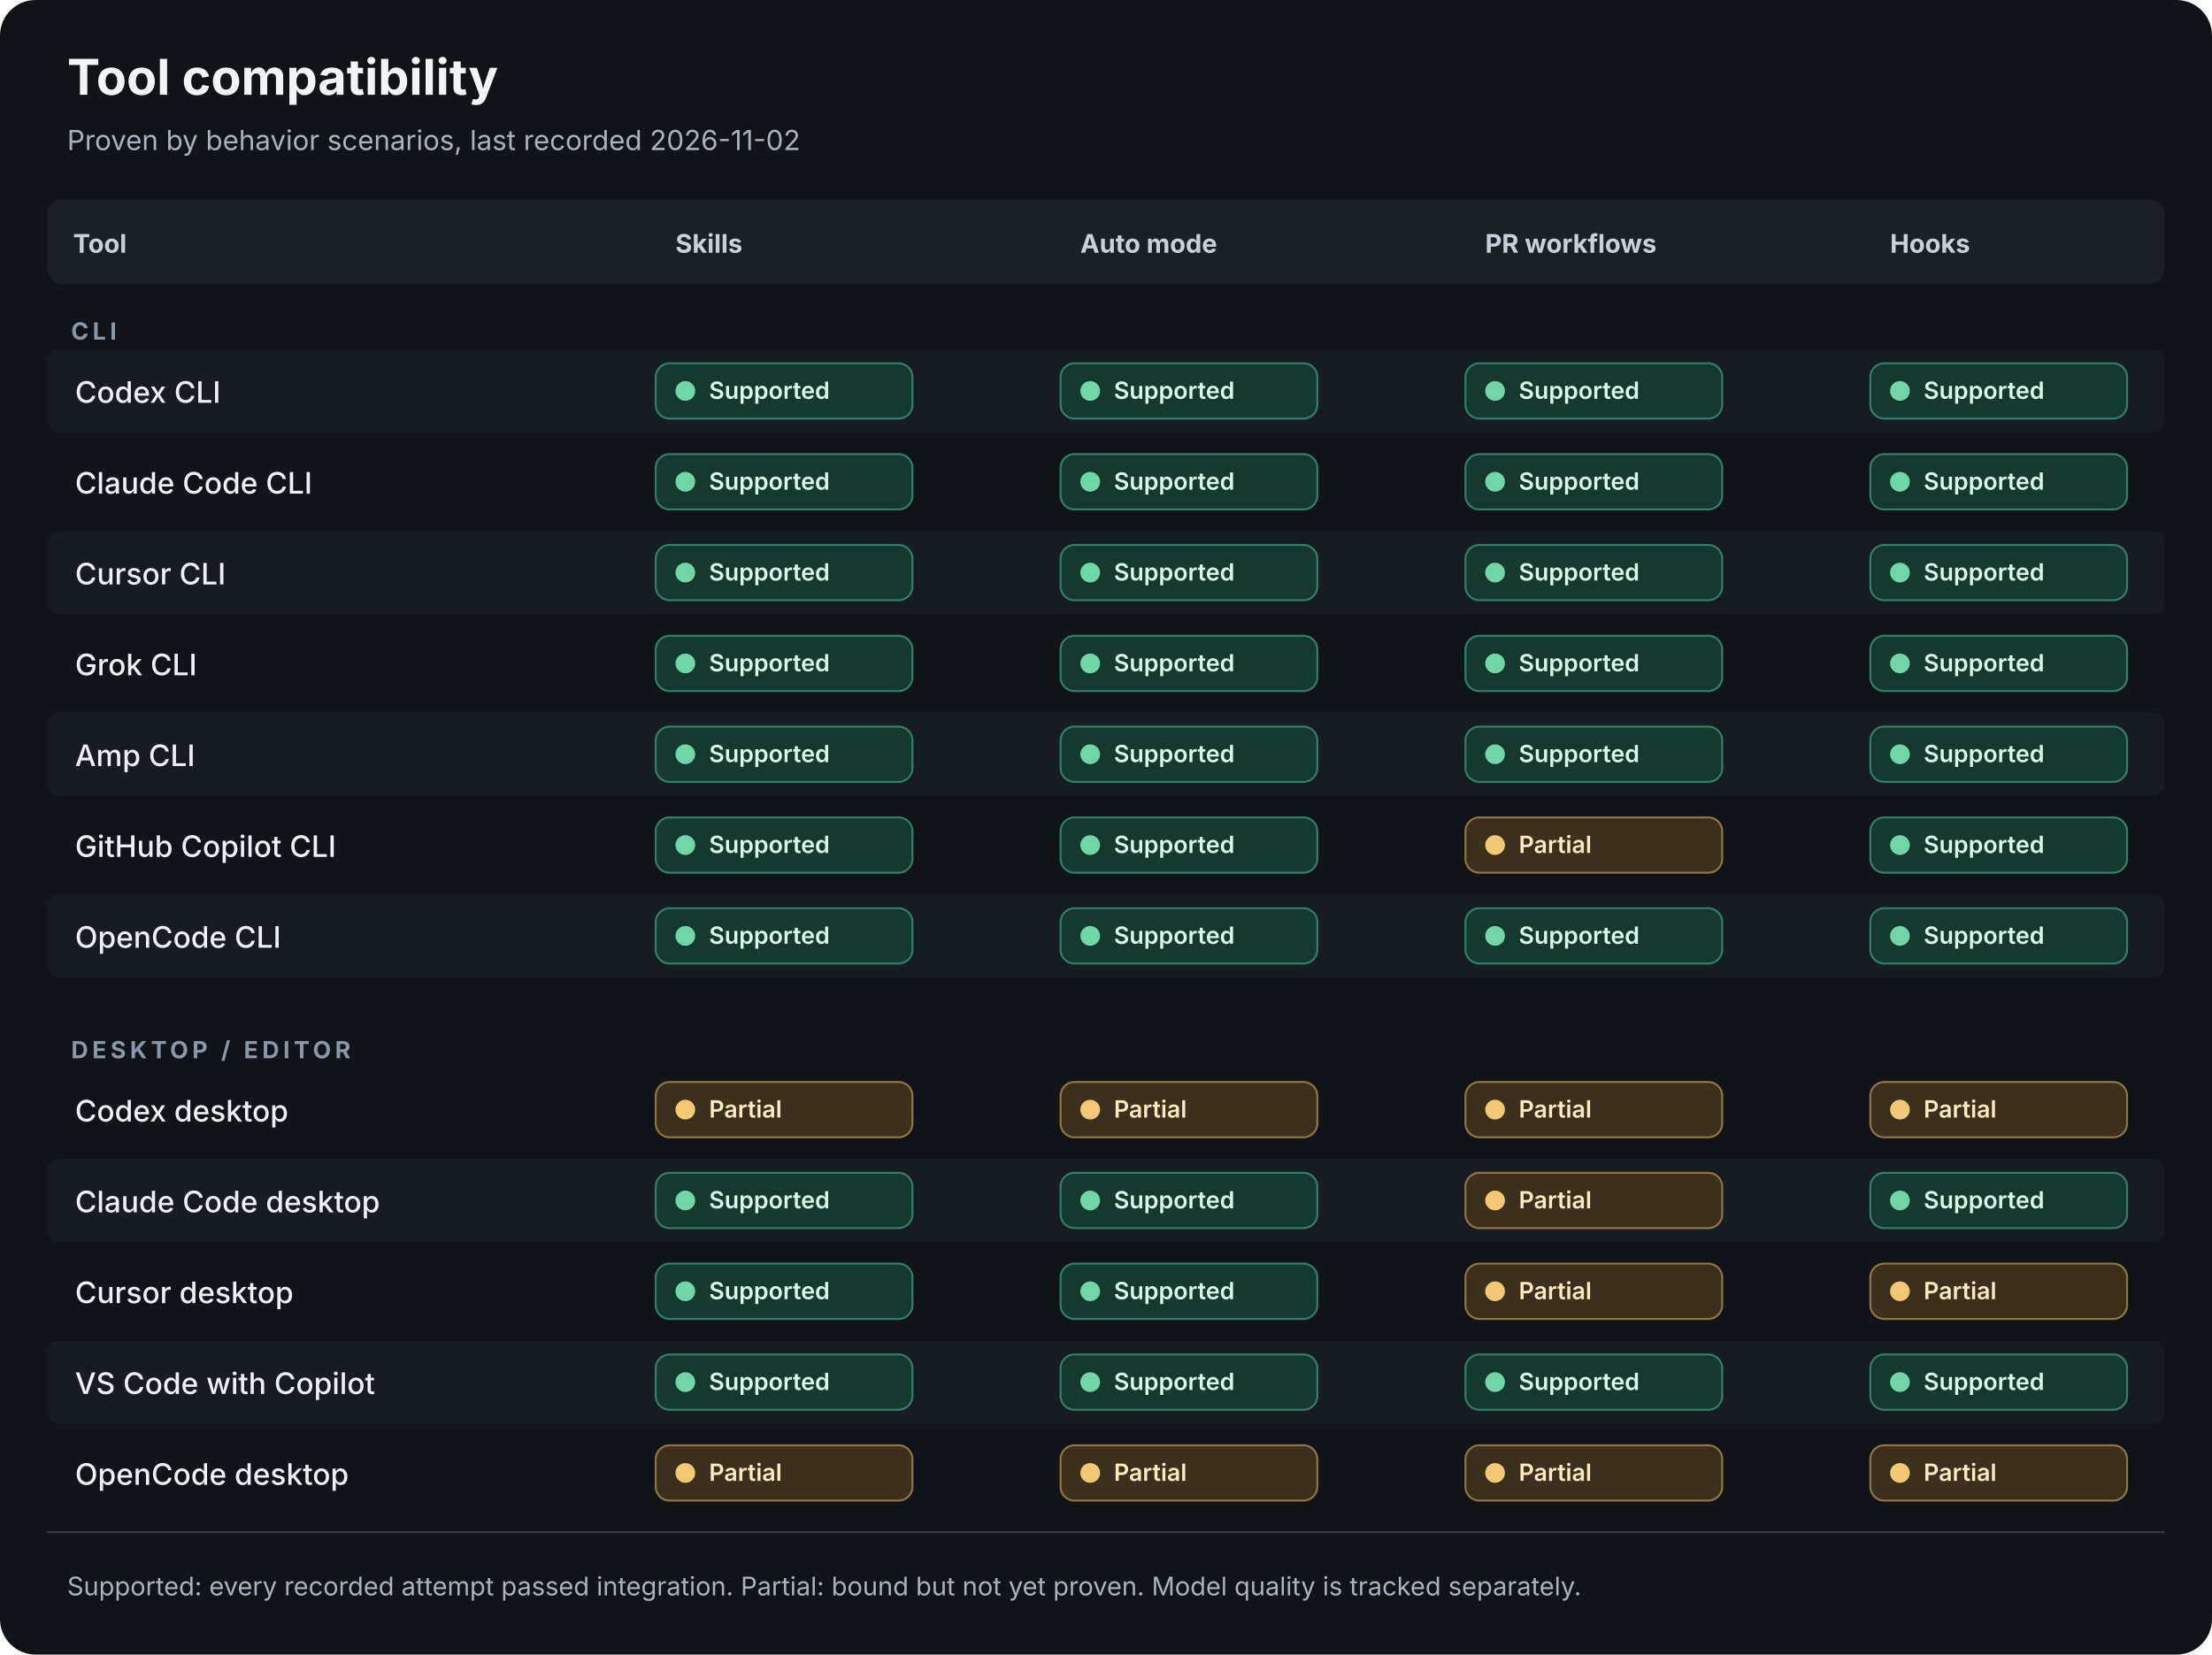
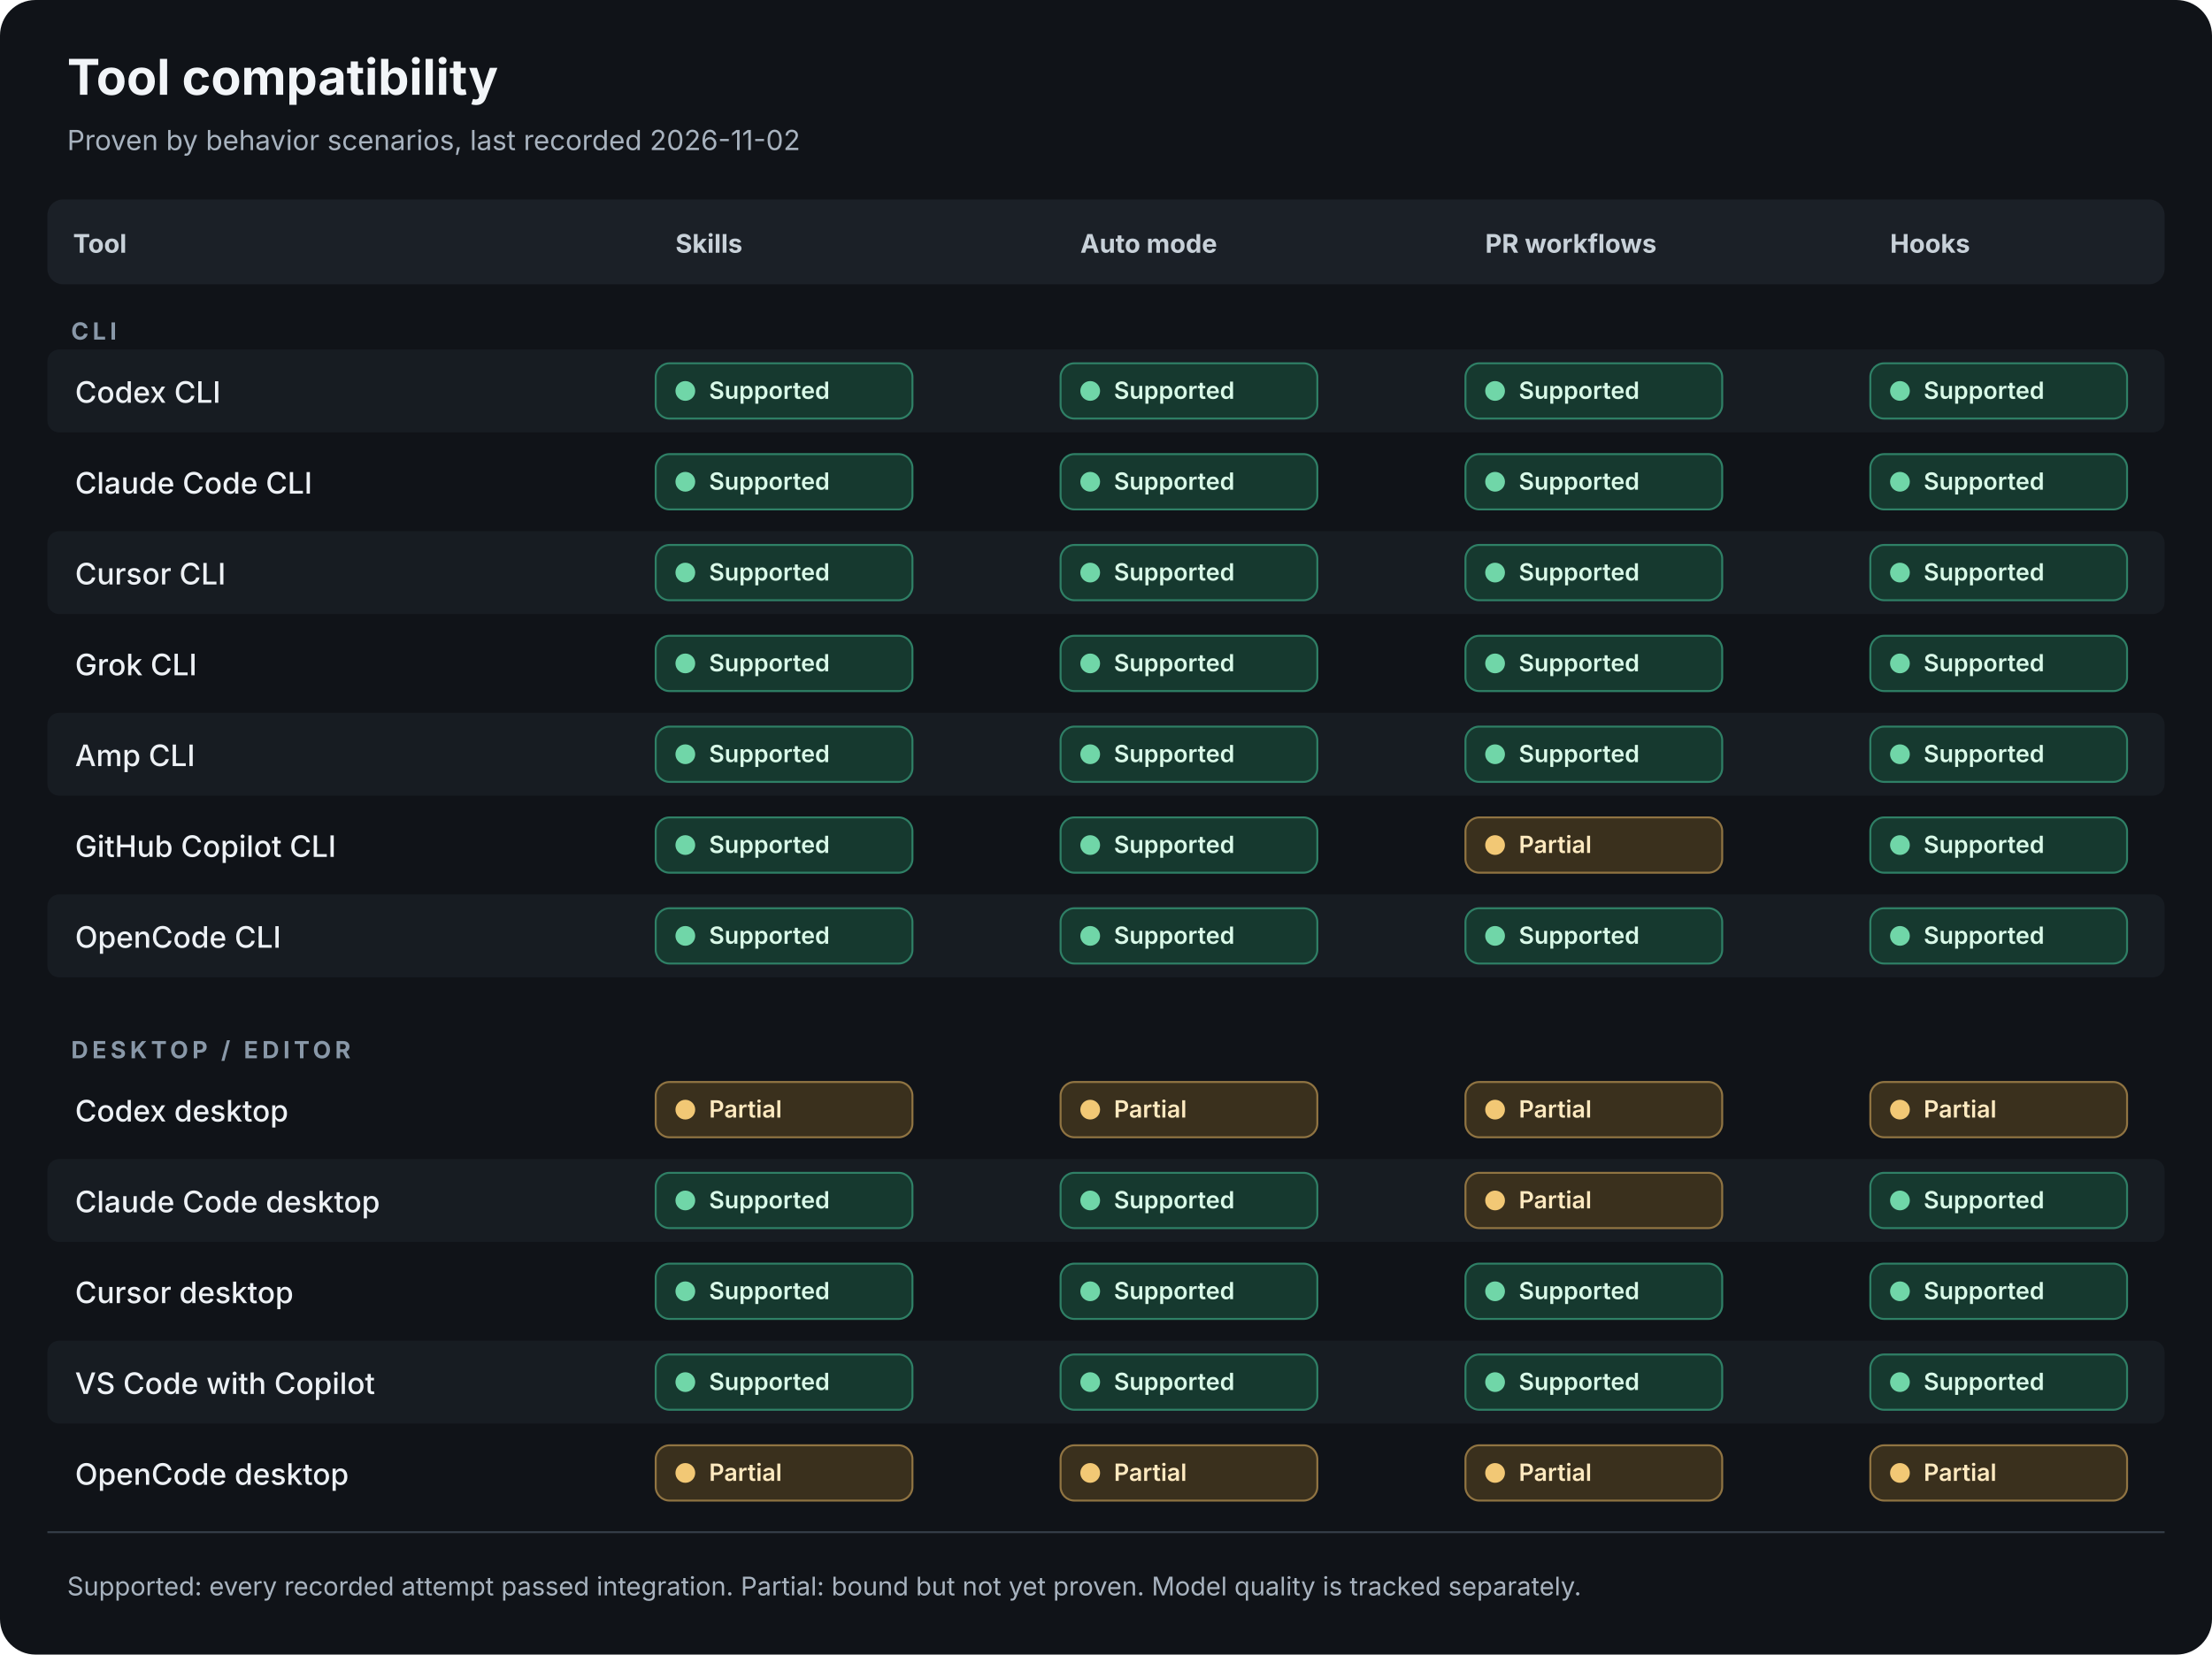
<svg xmlns="http://www.w3.org/2000/svg" viewBox="0 0 1120 838" role="img" aria-labelledby="title description">
  <defs>
    <g id="supported">
      <rect width="130" height="28" rx="7" fill="#16392f" stroke="#2f8066" />
      <circle cx="15" cy="14" r="5" fill="#70d6a8" />
      <text x="27" y="18" fill="#d9f9e8" font-size="12" font-weight="600">Supported</text>
    </g>
    <g id="partial">
      <rect width="130" height="28" rx="7" fill="#3a301d" stroke="#907442" />
      <circle cx="15" cy="14" r="5" fill="#f2c875" />
      <text x="27" y="18" fill="#ffeac0" font-size="12" font-weight="600">Partial</text>
    </g>
    <g id="unsupported">
      <rect width="130" height="28" rx="7" fill="#292d34" stroke="#555d67" />
      <circle cx="15" cy="14" r="5" fill="#9da7b3" />
      <text x="27" y="18" fill="#d1d7df" font-size="12" font-weight="600">Not supported</text>
    </g>
  </defs>
  <rect width="1120" height="838" rx="18" fill="#101318" />
  <g font-family="Inter, ui-sans-serif, system-ui, sans-serif">
    <text x="34" y="48" fill="#f2f5f8" font-size="25" font-weight="700">Tool compatibility</text>
    <text x="34" y="76" fill="#a8b3bf" font-size="14">Proven by behavior scenarios, last recorded 2026-11-02</text>
    <rect x="24" y="101" width="1072" height="43" rx="8" fill="#1b2027" />
    <g fill="#c8d1d9" font-size="13" font-weight="700">
      <text x="37" y="128">Tool</text>
      <text x="342" y="128">Skills</text>
      <text x="547" y="128">Auto mode</text>
      <text x="752" y="128">PR workflows</text>
      <text x="957" y="128">Hooks</text>
    </g>
    <text x="36" y="172" fill="#8998a8" font-size="12" font-weight="700" letter-spacing="2">CLI</text>
    <g>
      <rect x="24" y="177" width="1072" height="42" rx="6" fill="#171c22" />
      <text x="38" y="204" fill="#edf1f5" font-size="15" font-weight="550">Codex CLI</text>
      <use href="#supported" x="332" y="184" />
      <use href="#supported" x="537" y="184" />
      <use href="#supported" x="742" y="184" />
      <use href="#supported" x="947" y="184" />
    </g>
    <g>
      <rect x="24" y="223" width="1072" height="42" rx="6" fill="#101318" />
      <text x="38" y="250" fill="#edf1f5" font-size="15" font-weight="550">Claude Code CLI</text>
      <use href="#supported" x="332" y="230" />
      <use href="#supported" x="537" y="230" />
      <use href="#supported" x="742" y="230" />
      <use href="#supported" x="947" y="230" />
    </g>
    <g>
      <rect x="24" y="269" width="1072" height="42" rx="6" fill="#171c22" />
      <text x="38" y="296" fill="#edf1f5" font-size="15" font-weight="550">Cursor CLI</text>
      <use href="#supported" x="332" y="276" />
      <use href="#supported" x="537" y="276" />
      <use href="#supported" x="742" y="276" />
      <use href="#supported" x="947" y="276" />
    </g>
    <g>
      <rect x="24" y="315" width="1072" height="42" rx="6" fill="#101318" />
      <text x="38" y="342" fill="#edf1f5" font-size="15" font-weight="550">Grok CLI</text>
      <use href="#supported" x="332" y="322" />
      <use href="#supported" x="537" y="322" />
      <use href="#supported" x="742" y="322" />
      <use href="#supported" x="947" y="322" />
    </g>
    <g>
      <rect x="24" y="361" width="1072" height="42" rx="6" fill="#171c22" />
      <text x="38" y="388" fill="#edf1f5" font-size="15" font-weight="550">Amp CLI</text>
      <use href="#supported" x="332" y="368" />
      <use href="#supported" x="537" y="368" />
      <use href="#supported" x="742" y="368" />
      <use href="#supported" x="947" y="368" />
    </g>
    <g>
      <rect x="24" y="407" width="1072" height="42" rx="6" fill="#101318" />
      <text x="38" y="434" fill="#edf1f5" font-size="15" font-weight="550">GitHub Copilot CLI</text>
      <use href="#supported" x="332" y="414" />
      <use href="#supported" x="537" y="414" />
      <use href="#partial" x="742" y="414" />
      <use href="#supported" x="947" y="414" />
    </g>
    <g>
      <rect x="24" y="453" width="1072" height="42" rx="6" fill="#171c22" />
      <text x="38" y="480" fill="#edf1f5" font-size="15" font-weight="550">OpenCode CLI</text>
      <use href="#supported" x="332" y="460" />
      <use href="#supported" x="537" y="460" />
      <use href="#supported" x="742" y="460" />
      <use href="#supported" x="947" y="460" />
    </g>
    <text x="36" y="536" fill="#8998a8" font-size="12" font-weight="700" letter-spacing="2">DESKTOP / EDITOR</text>
    <g>
      <rect x="24" y="541" width="1072" height="42" rx="6" fill="#101318" />
      <text x="38" y="568" fill="#edf1f5" font-size="15" font-weight="550">Codex desktop</text>
      <use href="#partial" x="332" y="548" />
      <use href="#partial" x="537" y="548" />
      <use href="#partial" x="742" y="548" />
      <use href="#partial" x="947" y="548" />
    </g>
    <g>
      <rect x="24" y="587" width="1072" height="42" rx="6" fill="#171c22" />
      <text x="38" y="614" fill="#edf1f5" font-size="15" font-weight="550">Claude Code desktop</text>
      <use href="#supported" x="332" y="594" />
      <use href="#supported" x="537" y="594" />
      <use href="#partial" x="742" y="594" />
      <use href="#supported" x="947" y="594" />
    </g>
    <g>
      <rect x="24" y="633" width="1072" height="42" rx="6" fill="#101318" />
      <text x="38" y="660" fill="#edf1f5" font-size="15" font-weight="550">Cursor desktop</text>
      <use href="#supported" x="332" y="640" />
      <use href="#supported" x="537" y="640" />
-       <use href="#partial" x="742" y="640" />
-       <use href="#partial" x="947" y="640" />
+       <use href="#supported" x="742" y="640" />
+       <use href="#supported" x="947" y="640" />
    </g>
    <g>
      <rect x="24" y="679" width="1072" height="42" rx="6" fill="#171c22" />
      <text x="38" y="706" fill="#edf1f5" font-size="15" font-weight="550">VS Code with Copilot</text>
      <use href="#supported" x="332" y="686" />
      <use href="#supported" x="537" y="686" />
      <use href="#supported" x="742" y="686" />
      <use href="#supported" x="947" y="686" />
    </g>
    <g>
      <rect x="24" y="725" width="1072" height="42" rx="6" fill="#101318" />
      <text x="38" y="752" fill="#edf1f5" font-size="15" font-weight="550">OpenCode desktop</text>
      <use href="#partial" x="332" y="732" />
      <use href="#partial" x="537" y="732" />
      <use href="#partial" x="742" y="732" />
      <use href="#partial" x="947" y="732" />
    </g>
    <line x1="24" y1="776" x2="1096" y2="776" stroke="#343c46" />
    <text x="34" y="808" fill="#a8b3bf" font-size="13">Supported: every recorded attempt passed integration. Partial: bound but not yet proven. Model quality is tracked separately.</text>
  </g>
</svg>
